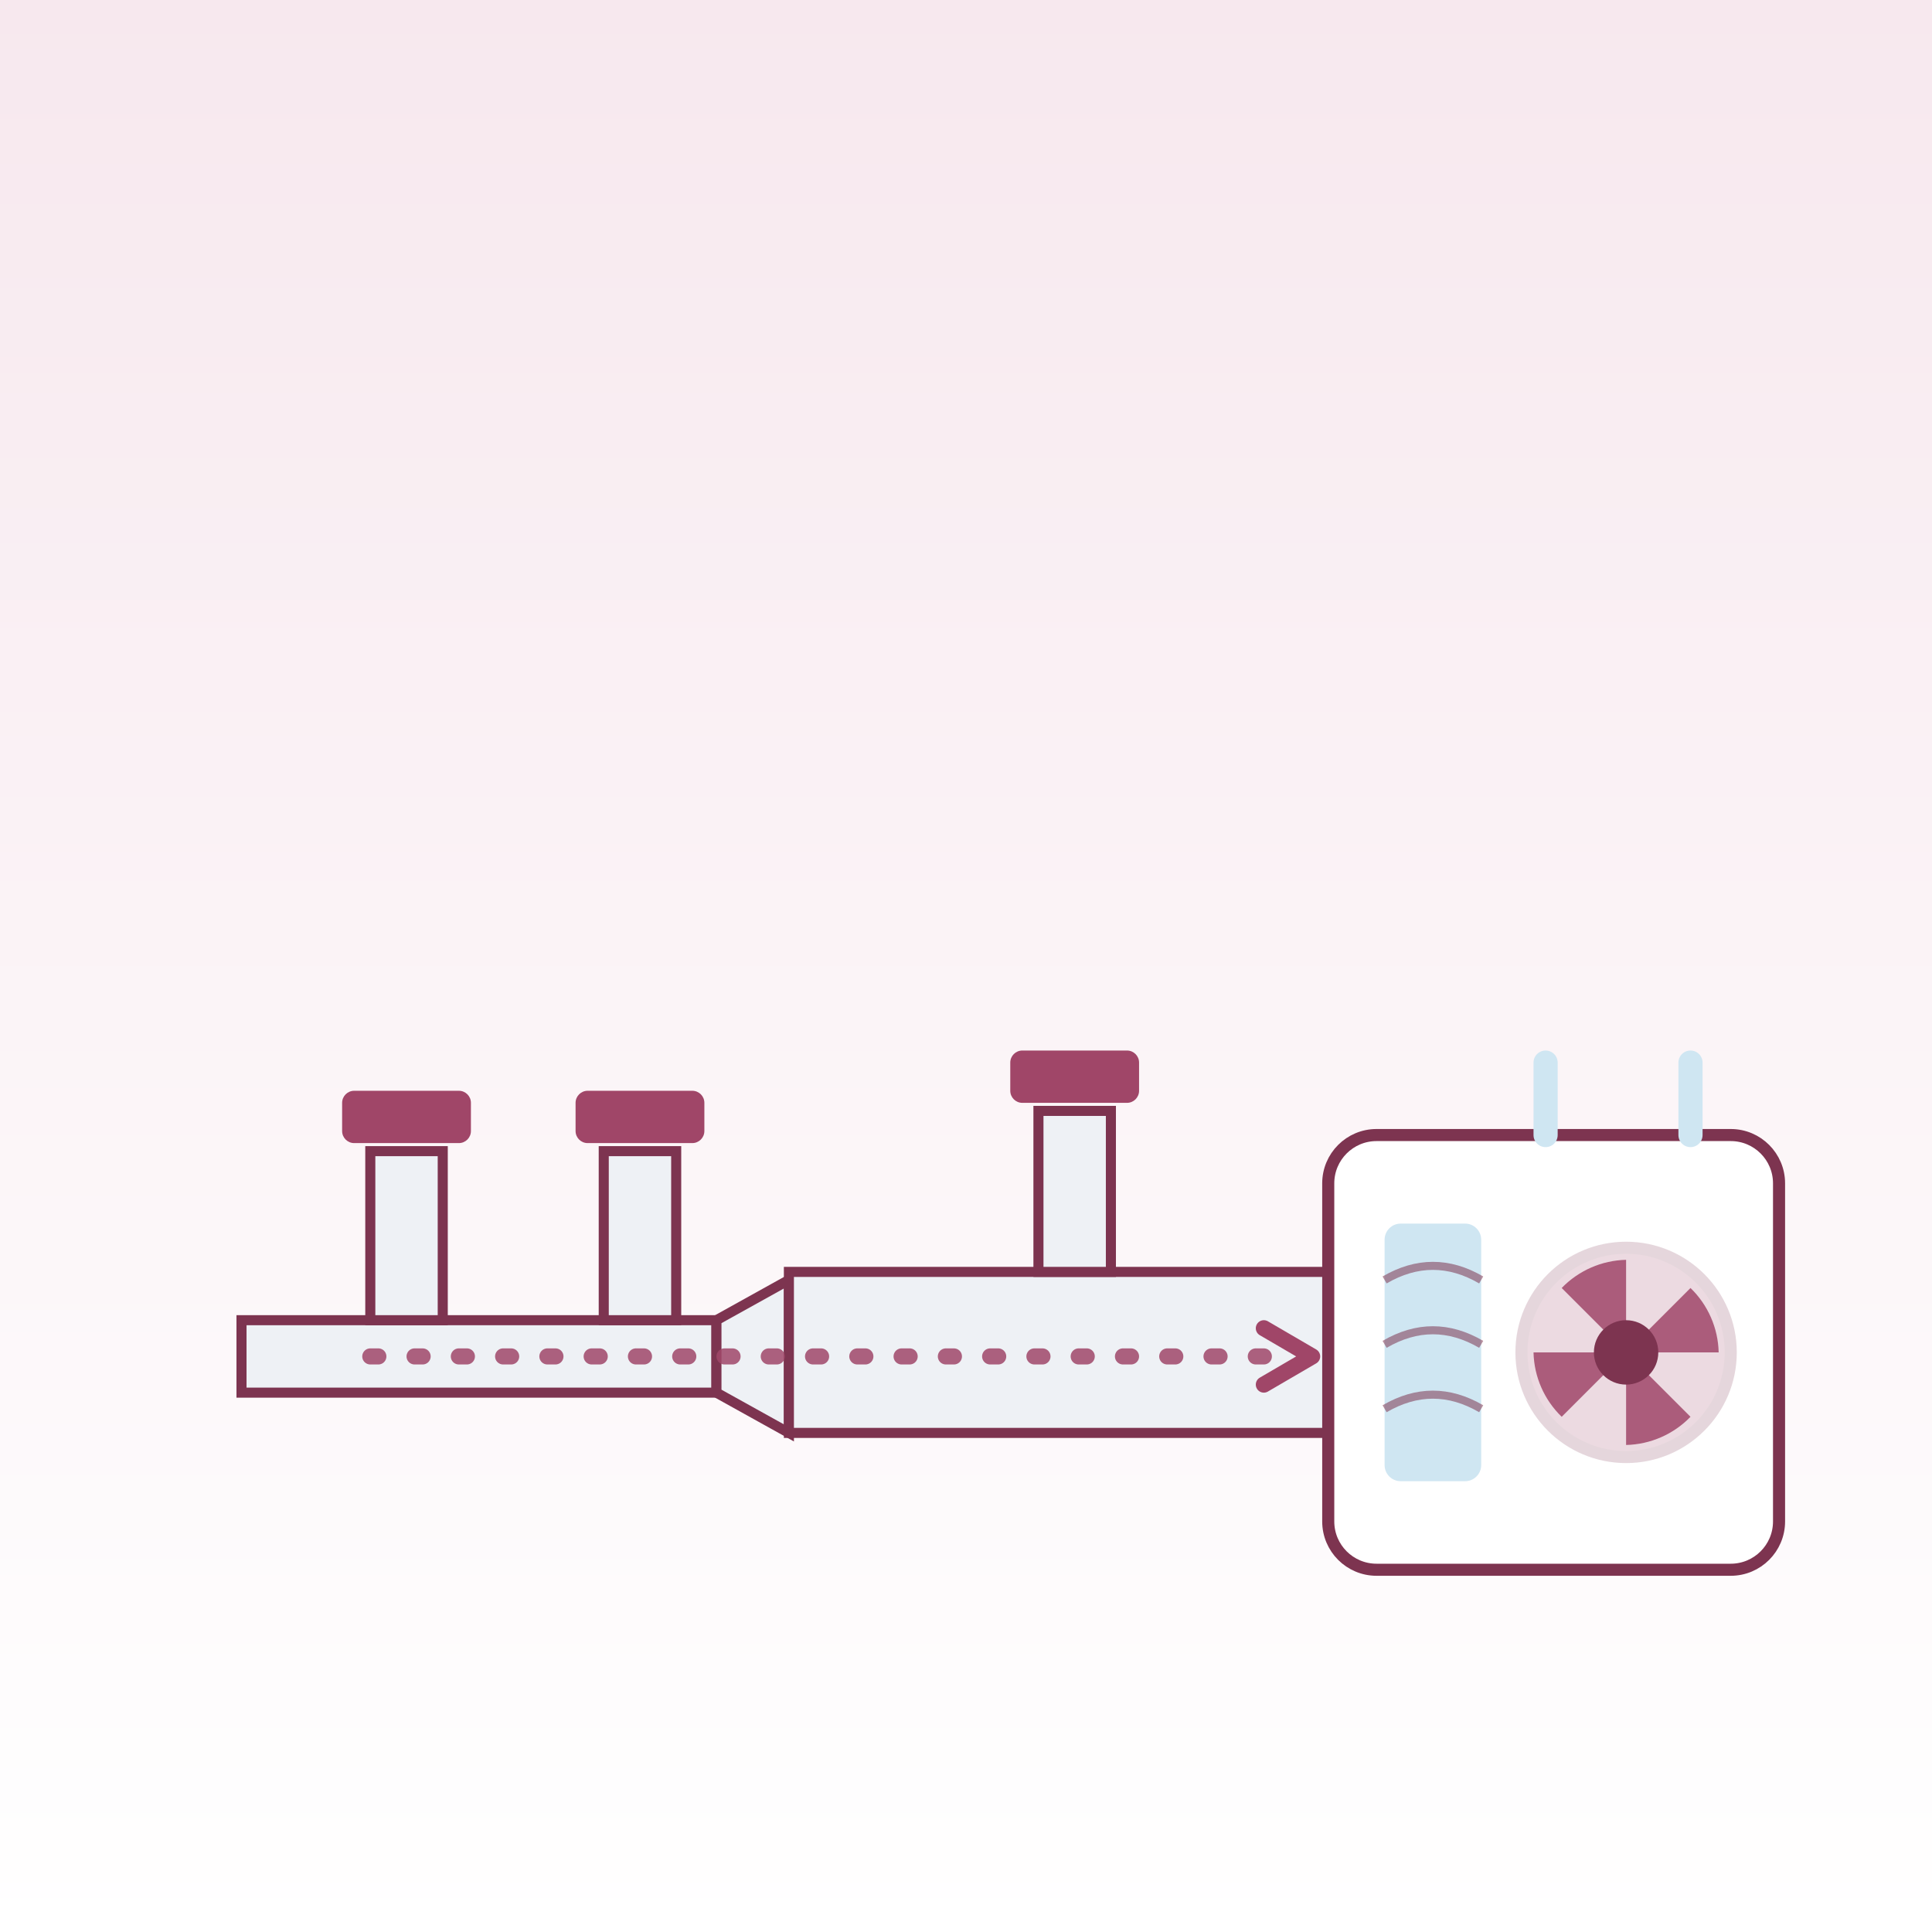
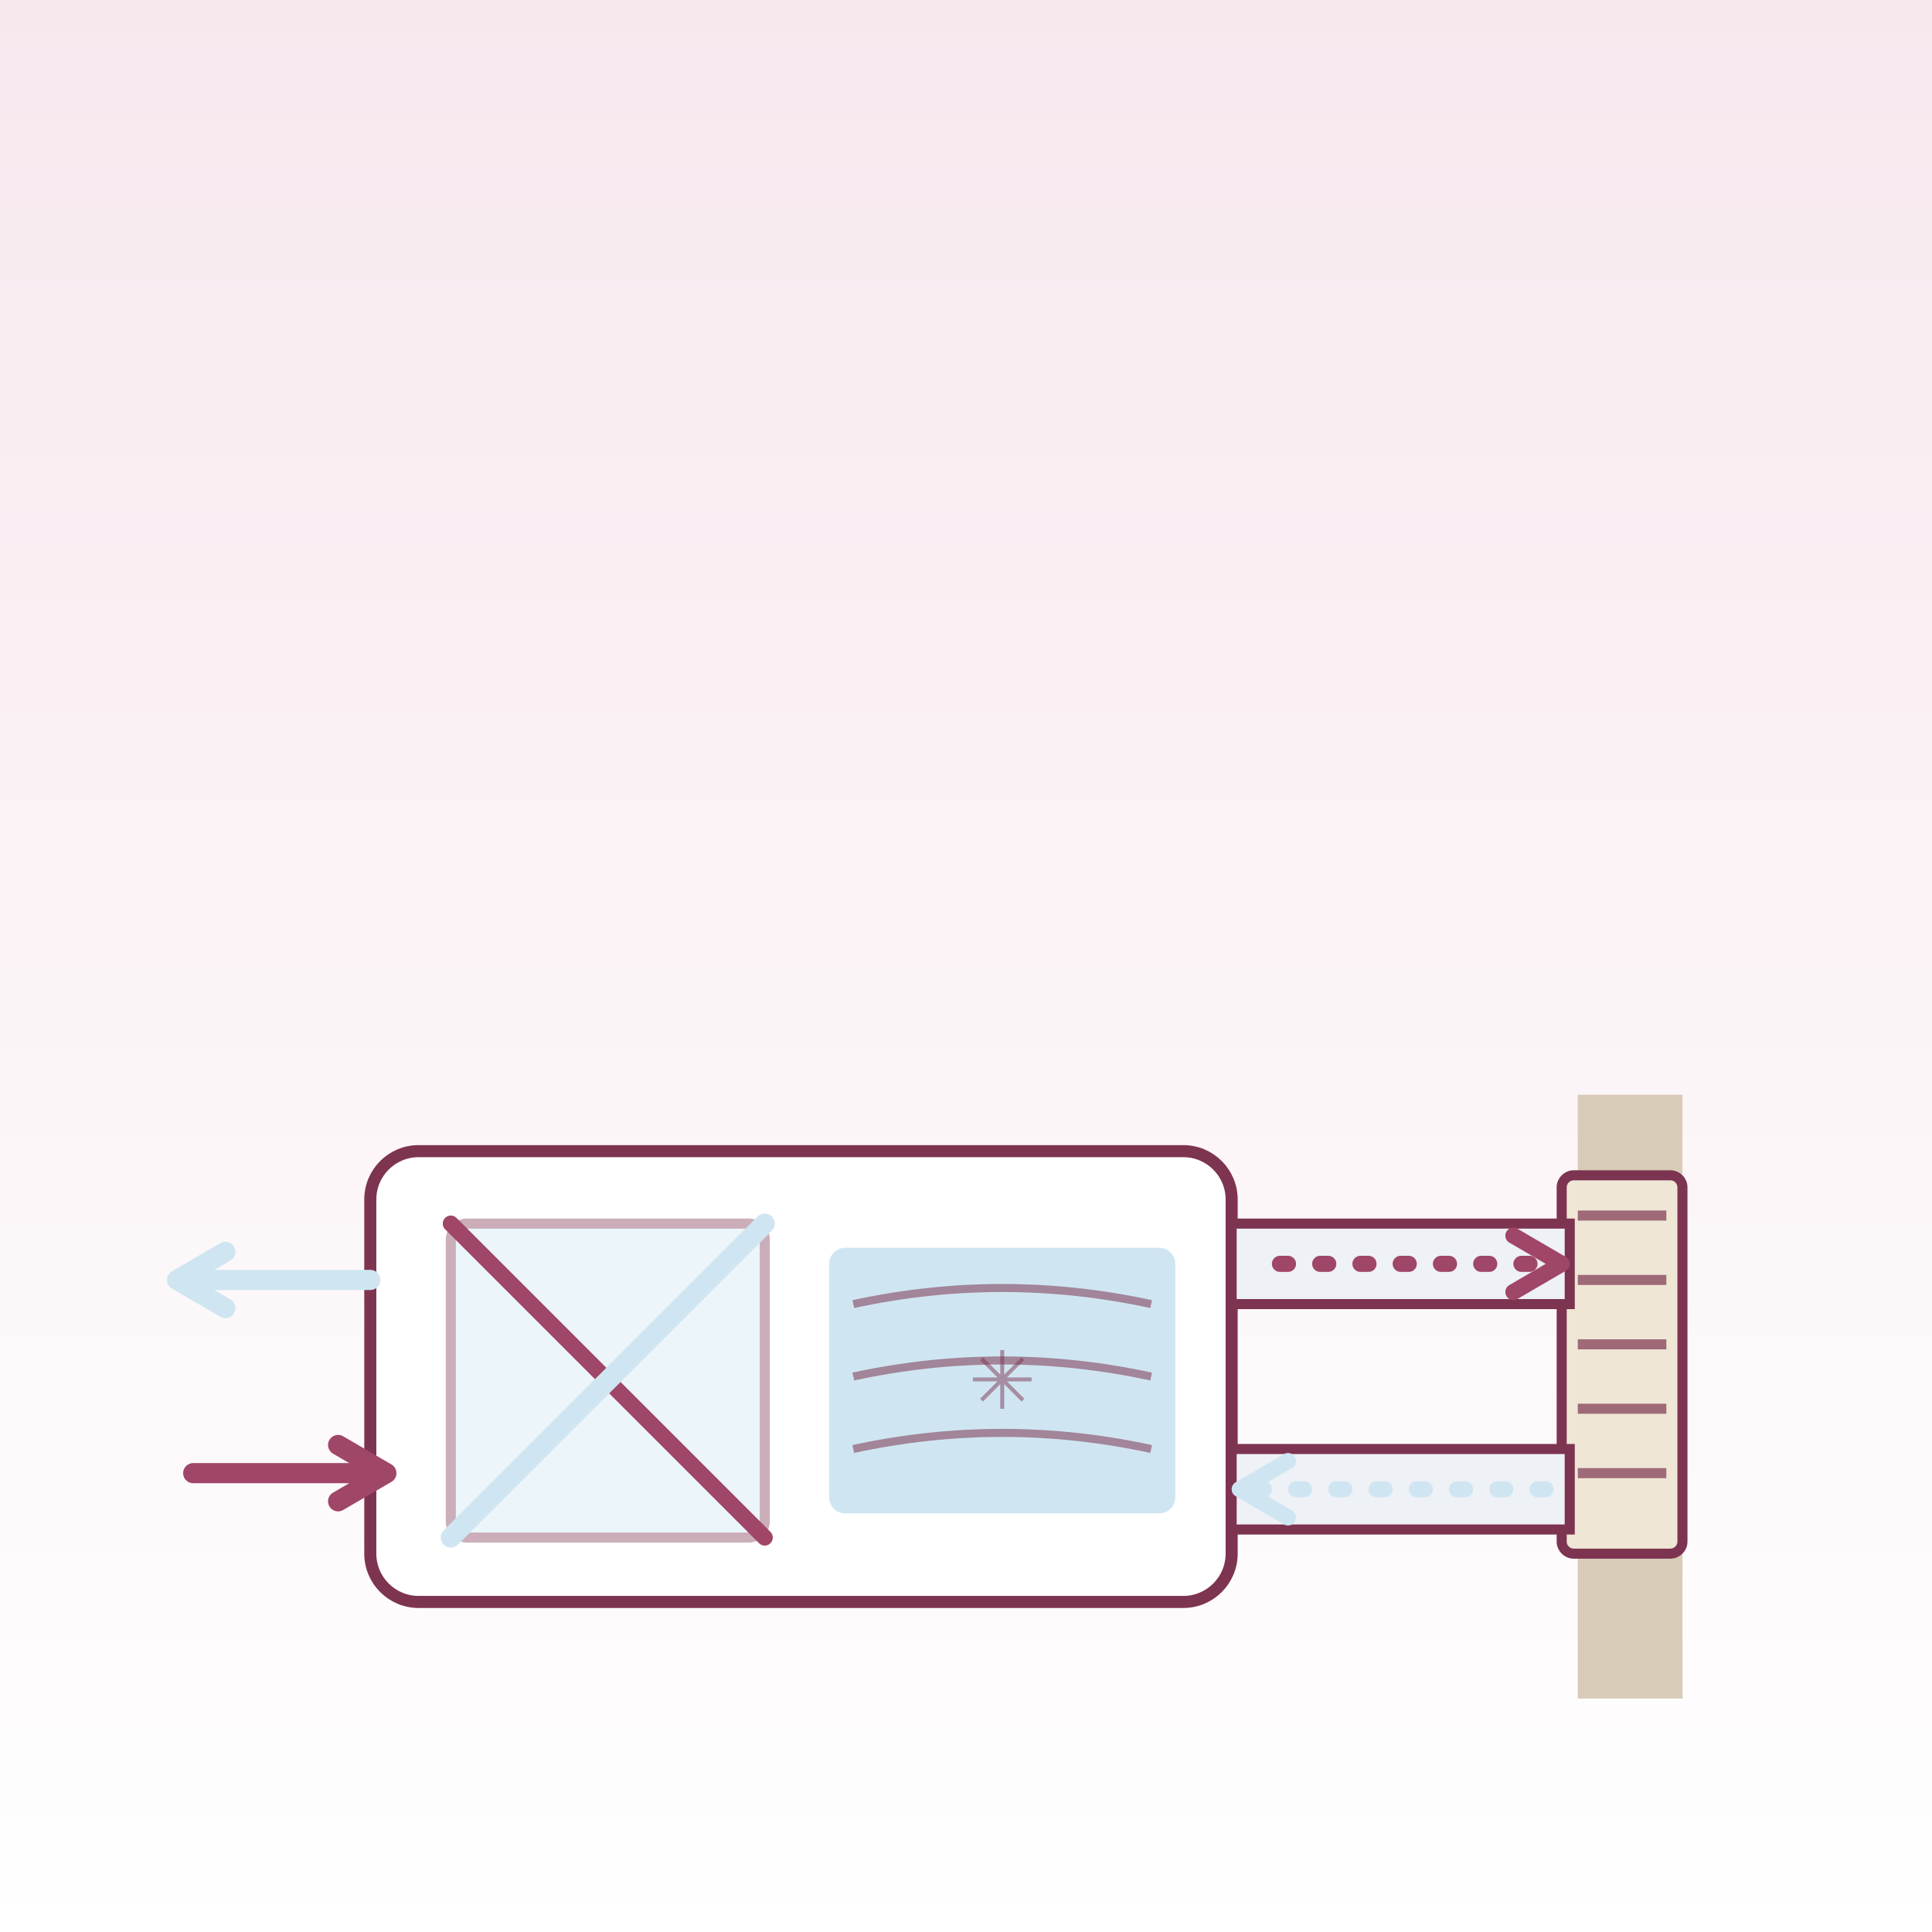
<svg xmlns="http://www.w3.org/2000/svg" viewBox="0 0 400 400" fill="none">
  <defs>
    <linearGradient id="sky" x1="0" y1="0" x2="0" y2="1">
      <stop offset="0" stop-color="#f7e8ee" />
      <stop offset="1" stop-color="#ffffff" />
    </linearGradient>
  </defs>
  <rect width="400" height="400" fill="url(#sky)" />
  <g transform="translate(0,150) scale(0.83333)">
-     <rect x="60" y="148" width="118" height="18" fill="#eef1f5" stroke="#7d3450" stroke-width="2.5" />
-     <path d="M178 148 l18 -10 v38 l-18 -10 z" fill="#eef1f5" stroke="#7d3450" stroke-width="2.5" />
-     <rect x="196" y="136" width="140" height="40" fill="#eef1f5" stroke="#7d3450" stroke-width="2.5" />
-     <rect x="92" y="106" width="18" height="42" fill="#eef1f5" stroke="#7d3450" stroke-width="2.5" />
-     <rect x="85" y="91" width="32" height="13" rx="3" fill="#a04668" />
-     <rect x="150" y="106" width="18" height="42" fill="#eef1f5" stroke="#7d3450" stroke-width="2.5" />
-     <rect x="143" y="91" width="32" height="13" rx="3" fill="#a04668" />
-     <rect x="258" y="96" width="18" height="40" fill="#eef1f5" stroke="#7d3450" stroke-width="2.5" />
-     <rect x="251" y="81" width="32" height="13" rx="3" fill="#a04668" />
-     <path d="M92 157 H322" stroke="#a04668" stroke-width="4" stroke-dasharray="2 9" stroke-linecap="round" opacity=".85" />
-     <path d="M314 150 l12 7 l-12 7" fill="none" stroke="#a04668" stroke-width="4" stroke-linecap="round" stroke-linejoin="round" />
-     <rect x="330" y="102" width="112" height="108" rx="12" fill="#ffffff" stroke="#7d3450" stroke-width="3" />
-     <rect x="344" y="124" width="24" height="64" rx="4" fill="#cfe6f2" />
-     <path d="M344 138 q12 -7 24 0" stroke="#7d3450" stroke-width="2" fill="none" opacity=".55" />
-     <path d="M344 154 q12 -7 24 0" stroke="#7d3450" stroke-width="2" fill="none" opacity=".55" />
-     <path d="M344 170 q12 -7 24 0" stroke="#7d3450" stroke-width="2" fill="none" opacity=".55" />
-     <circle cx="404" cy="156" r="26" fill="#a04668" opacity=".2" stroke="#7d3450" stroke-width="3" />
-     <path d="M404 156 L427 156 A23 23 0 0 0 420 140 Z" fill="#a04668" opacity=".85" transform="rotate(0 404 156)" />
-     <path d="M404 156 L427 156 A23 23 0 0 0 420 140 Z" fill="#a04668" opacity=".85" transform="rotate(90 404 156)" />
-     <path d="M404 156 L427 156 A23 23 0 0 0 420 140 Z" fill="#a04668" opacity=".85" transform="rotate(180 404 156)" />
-     <path d="M404 156 L427 156 A23 23 0 0 0 420 140 Z" fill="#a04668" opacity=".85" transform="rotate(270 404 156)" />
-     <circle cx="404" cy="156" r="8" fill="#7d3450" />
-     <path d="M384 102 v-18" stroke="#cfe6f2" stroke-width="6" stroke-linecap="round" />
-     <path d="M420 102 v-18" stroke="#cfe6f2" stroke-width="6" stroke-linecap="round" />
+     <rect x="92" y="106" width="214" height="112" rx="12" fill="#ffffff" stroke="#7d3450" stroke-width="3" />
+     <rect x="112" y="124" width="78" height="78" rx="4" fill="#cfe6f2" opacity=".4" stroke="#7d3450" stroke-width="2.5" />
+     <path d="M112 124 L190 202" stroke="#a04668" stroke-width="4" stroke-linecap="round" />
+     <path d="M190 124 L112 202" stroke="#cfe6f2" stroke-width="5" stroke-linecap="round" />
+     <rect x="206" y="130" width="86" height="66" rx="4" fill="#cfe6f2" />
+     <path d="M212 144 q37 -8 74 0" stroke="#7d3450" stroke-width="2" fill="none" opacity=".55" />
+     <path d="M212 162 q37 -8 74 0" stroke="#7d3450" stroke-width="2" fill="none" opacity=".55" />
+     <path d="M212 180 q37 -8 74 0" stroke="#7d3450" stroke-width="2" fill="none" opacity=".55" />
+     <text x="249" y="170" font-family="sans-serif" font-size="20" fill="#7d3450" text-anchor="middle" opacity=".5">✳</text>
+     <rect x="392" y="92" width="26" height="150" fill="#d8cbb8" />
+     <rect x="388" y="112" width="30" height="94" rx="3" fill="#efe6d6" stroke="#7d3450" stroke-width="2.5" />
+     <line x1="392" y1="122" x2="414" y2="122" stroke="#7d3450" stroke-width="2.5" opacity=".7" />
+     <line x1="392" y1="138" x2="414" y2="138" stroke="#7d3450" stroke-width="2.5" opacity=".7" />
+     <line x1="392" y1="154" x2="414" y2="154" stroke="#7d3450" stroke-width="2.5" opacity=".7" />
+     <line x1="392" y1="170" x2="414" y2="170" stroke="#7d3450" stroke-width="2.5" opacity=".7" />
+     <line x1="392" y1="186" x2="414" y2="186" stroke="#7d3450" stroke-width="2.5" opacity=".7" />
+     <rect x="306" y="124" width="84" height="20" fill="#eef1f5" stroke="#7d3450" stroke-width="2.5" />
+     <rect x="306" y="180" width="84" height="20" fill="#eef1f5" stroke="#7d3450" stroke-width="2.5" />
+     <path d="M318 134 H384" stroke="#a04668" stroke-width="4" stroke-dasharray="2 8" stroke-linecap="round" />
+     <path d="M376 127 l12 7 l-12 7" fill="none" stroke="#a04668" stroke-width="4" stroke-linecap="round" stroke-linejoin="round" />
+     <path d="M384 190 H312" stroke="#cfe6f2" stroke-width="4" stroke-dasharray="2 8" stroke-linecap="round" />
+     <path d="M320 183 l-12 7 l12 7" fill="none" stroke="#cfe6f2" stroke-width="4" stroke-linecap="round" stroke-linejoin="round" />
+     <path d="M92 138 H48" stroke="#cfe6f2" stroke-width="5" stroke-linecap="round" />
+     <path d="M56 131 l-12 7 l12 7" fill="none" stroke="#cfe6f2" stroke-width="5" stroke-linecap="round" stroke-linejoin="round" />
+     <path d="M48 186 H92" stroke="#a04668" stroke-width="5" stroke-linecap="round" />
+     <path d="M84 179 l12 7 l-12 7" fill="none" stroke="#a04668" stroke-width="5" stroke-linecap="round" stroke-linejoin="round" />
  </g>
</svg>
